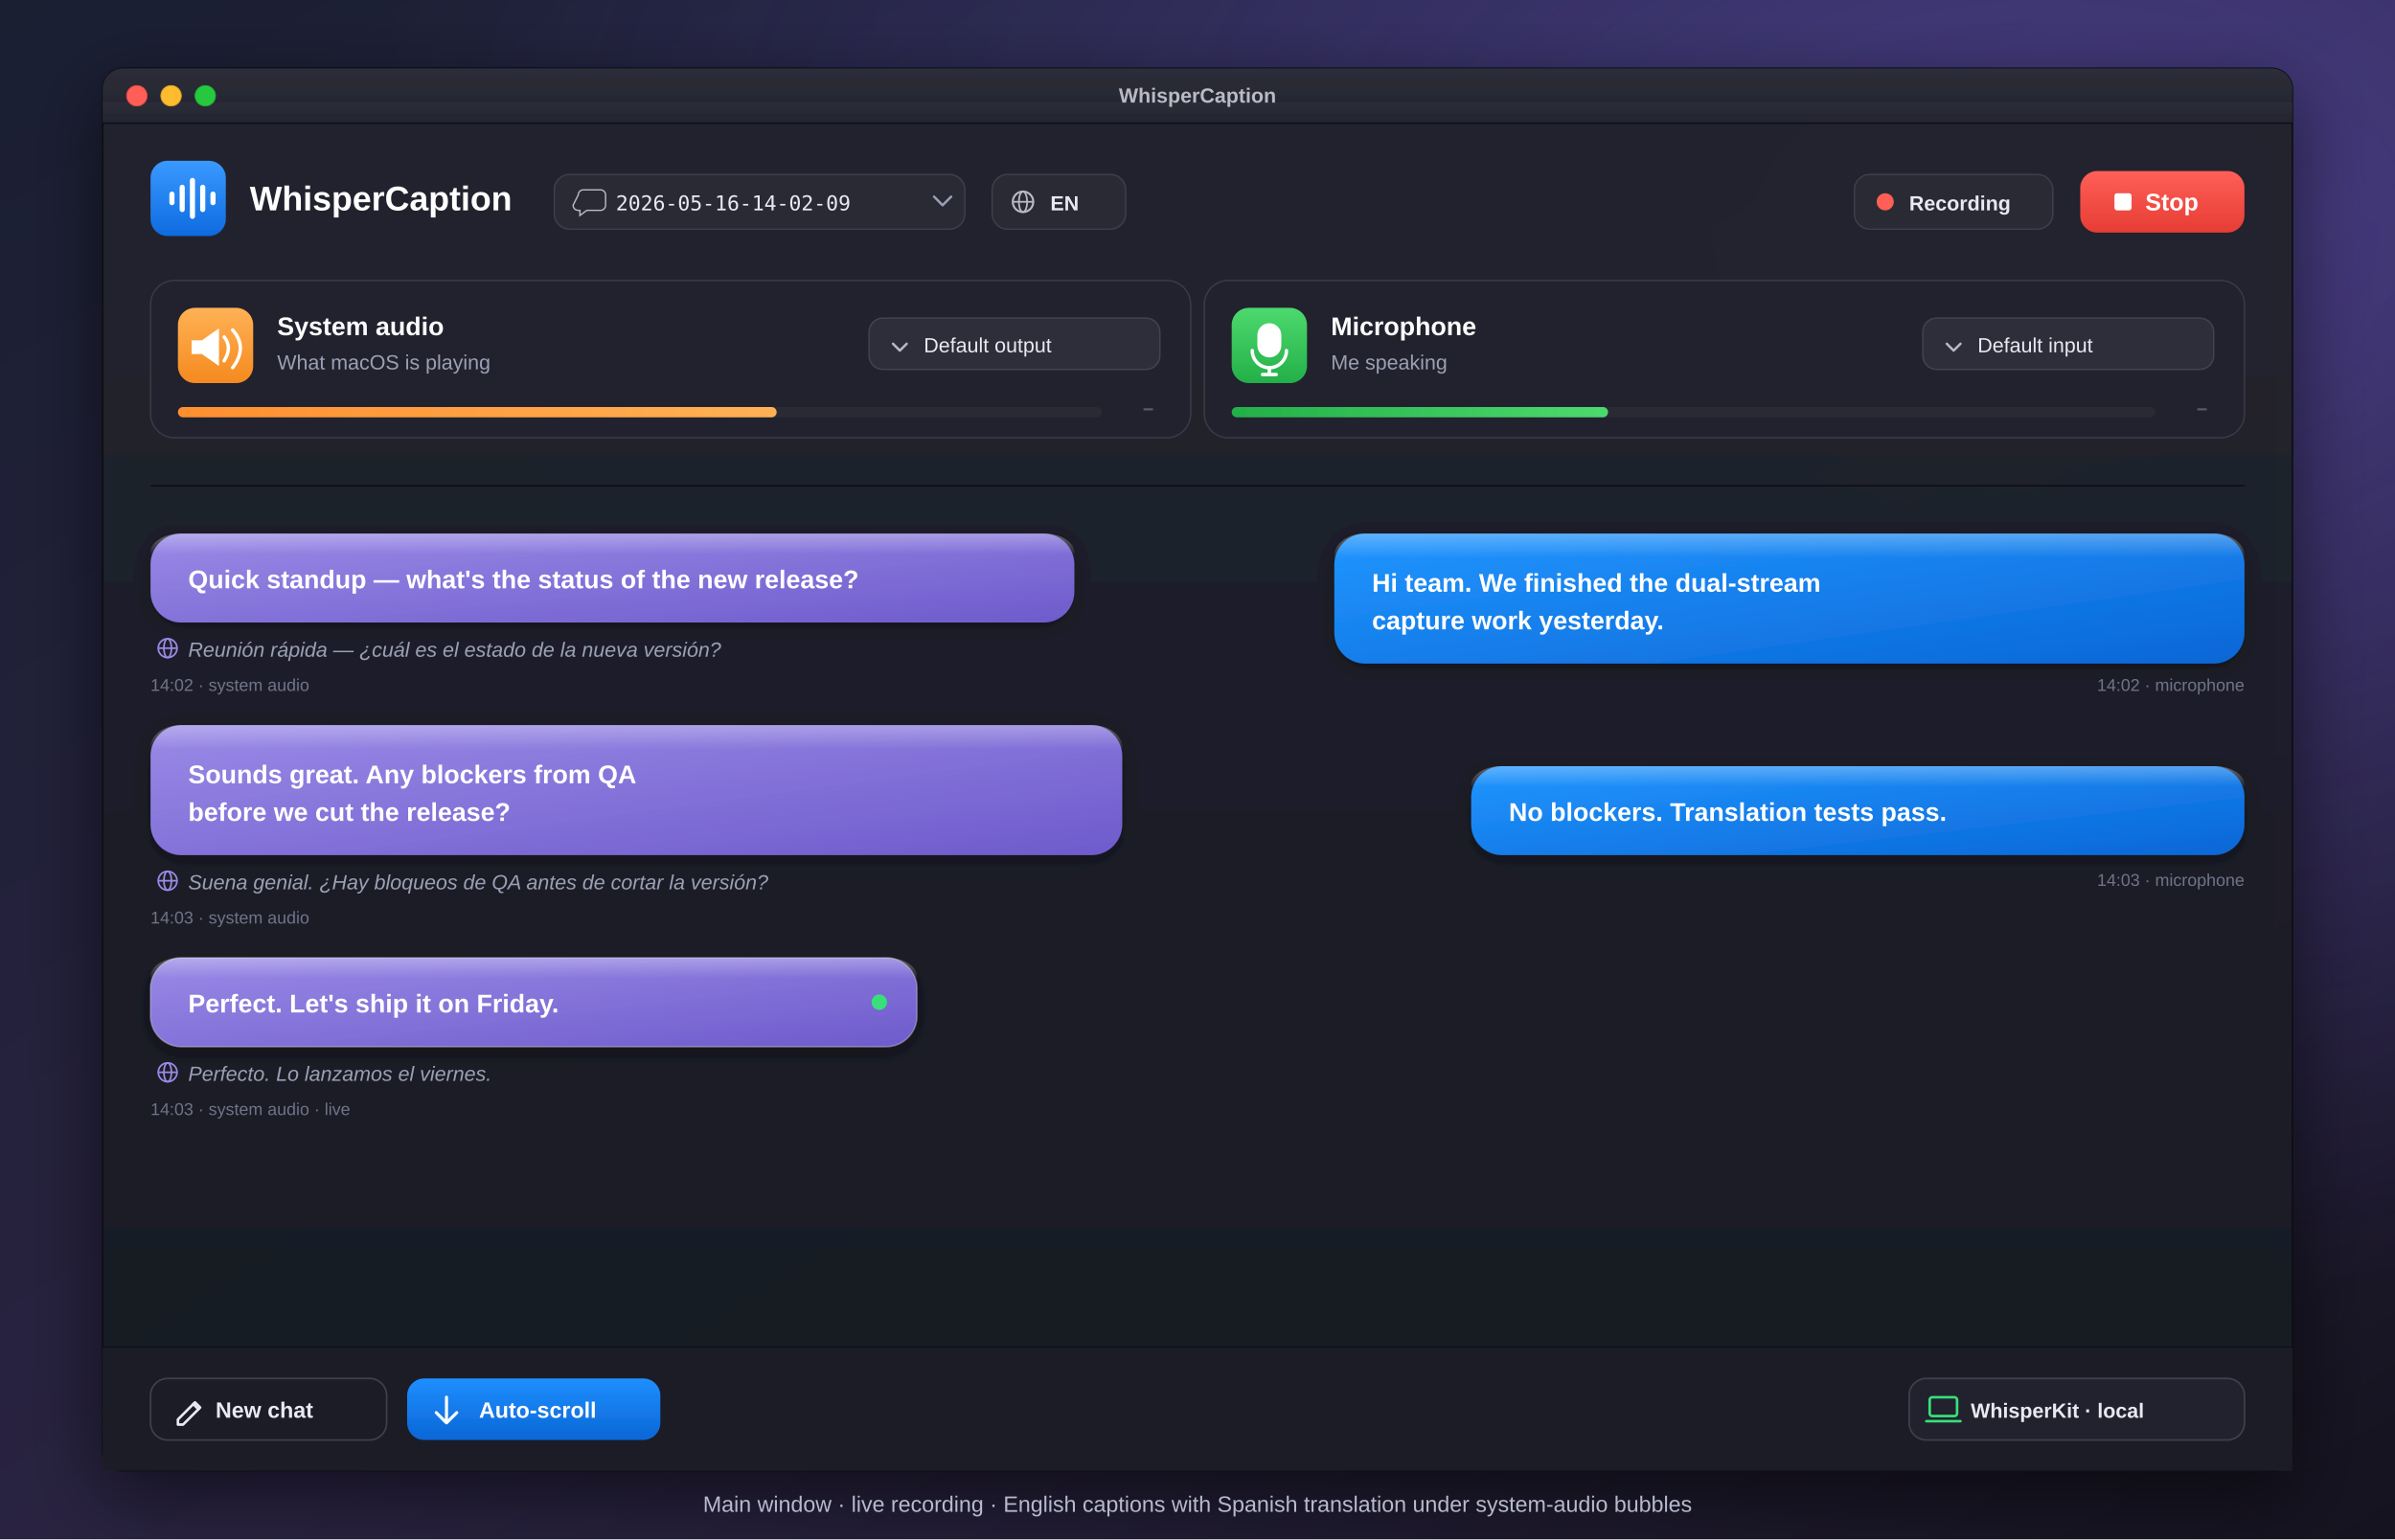
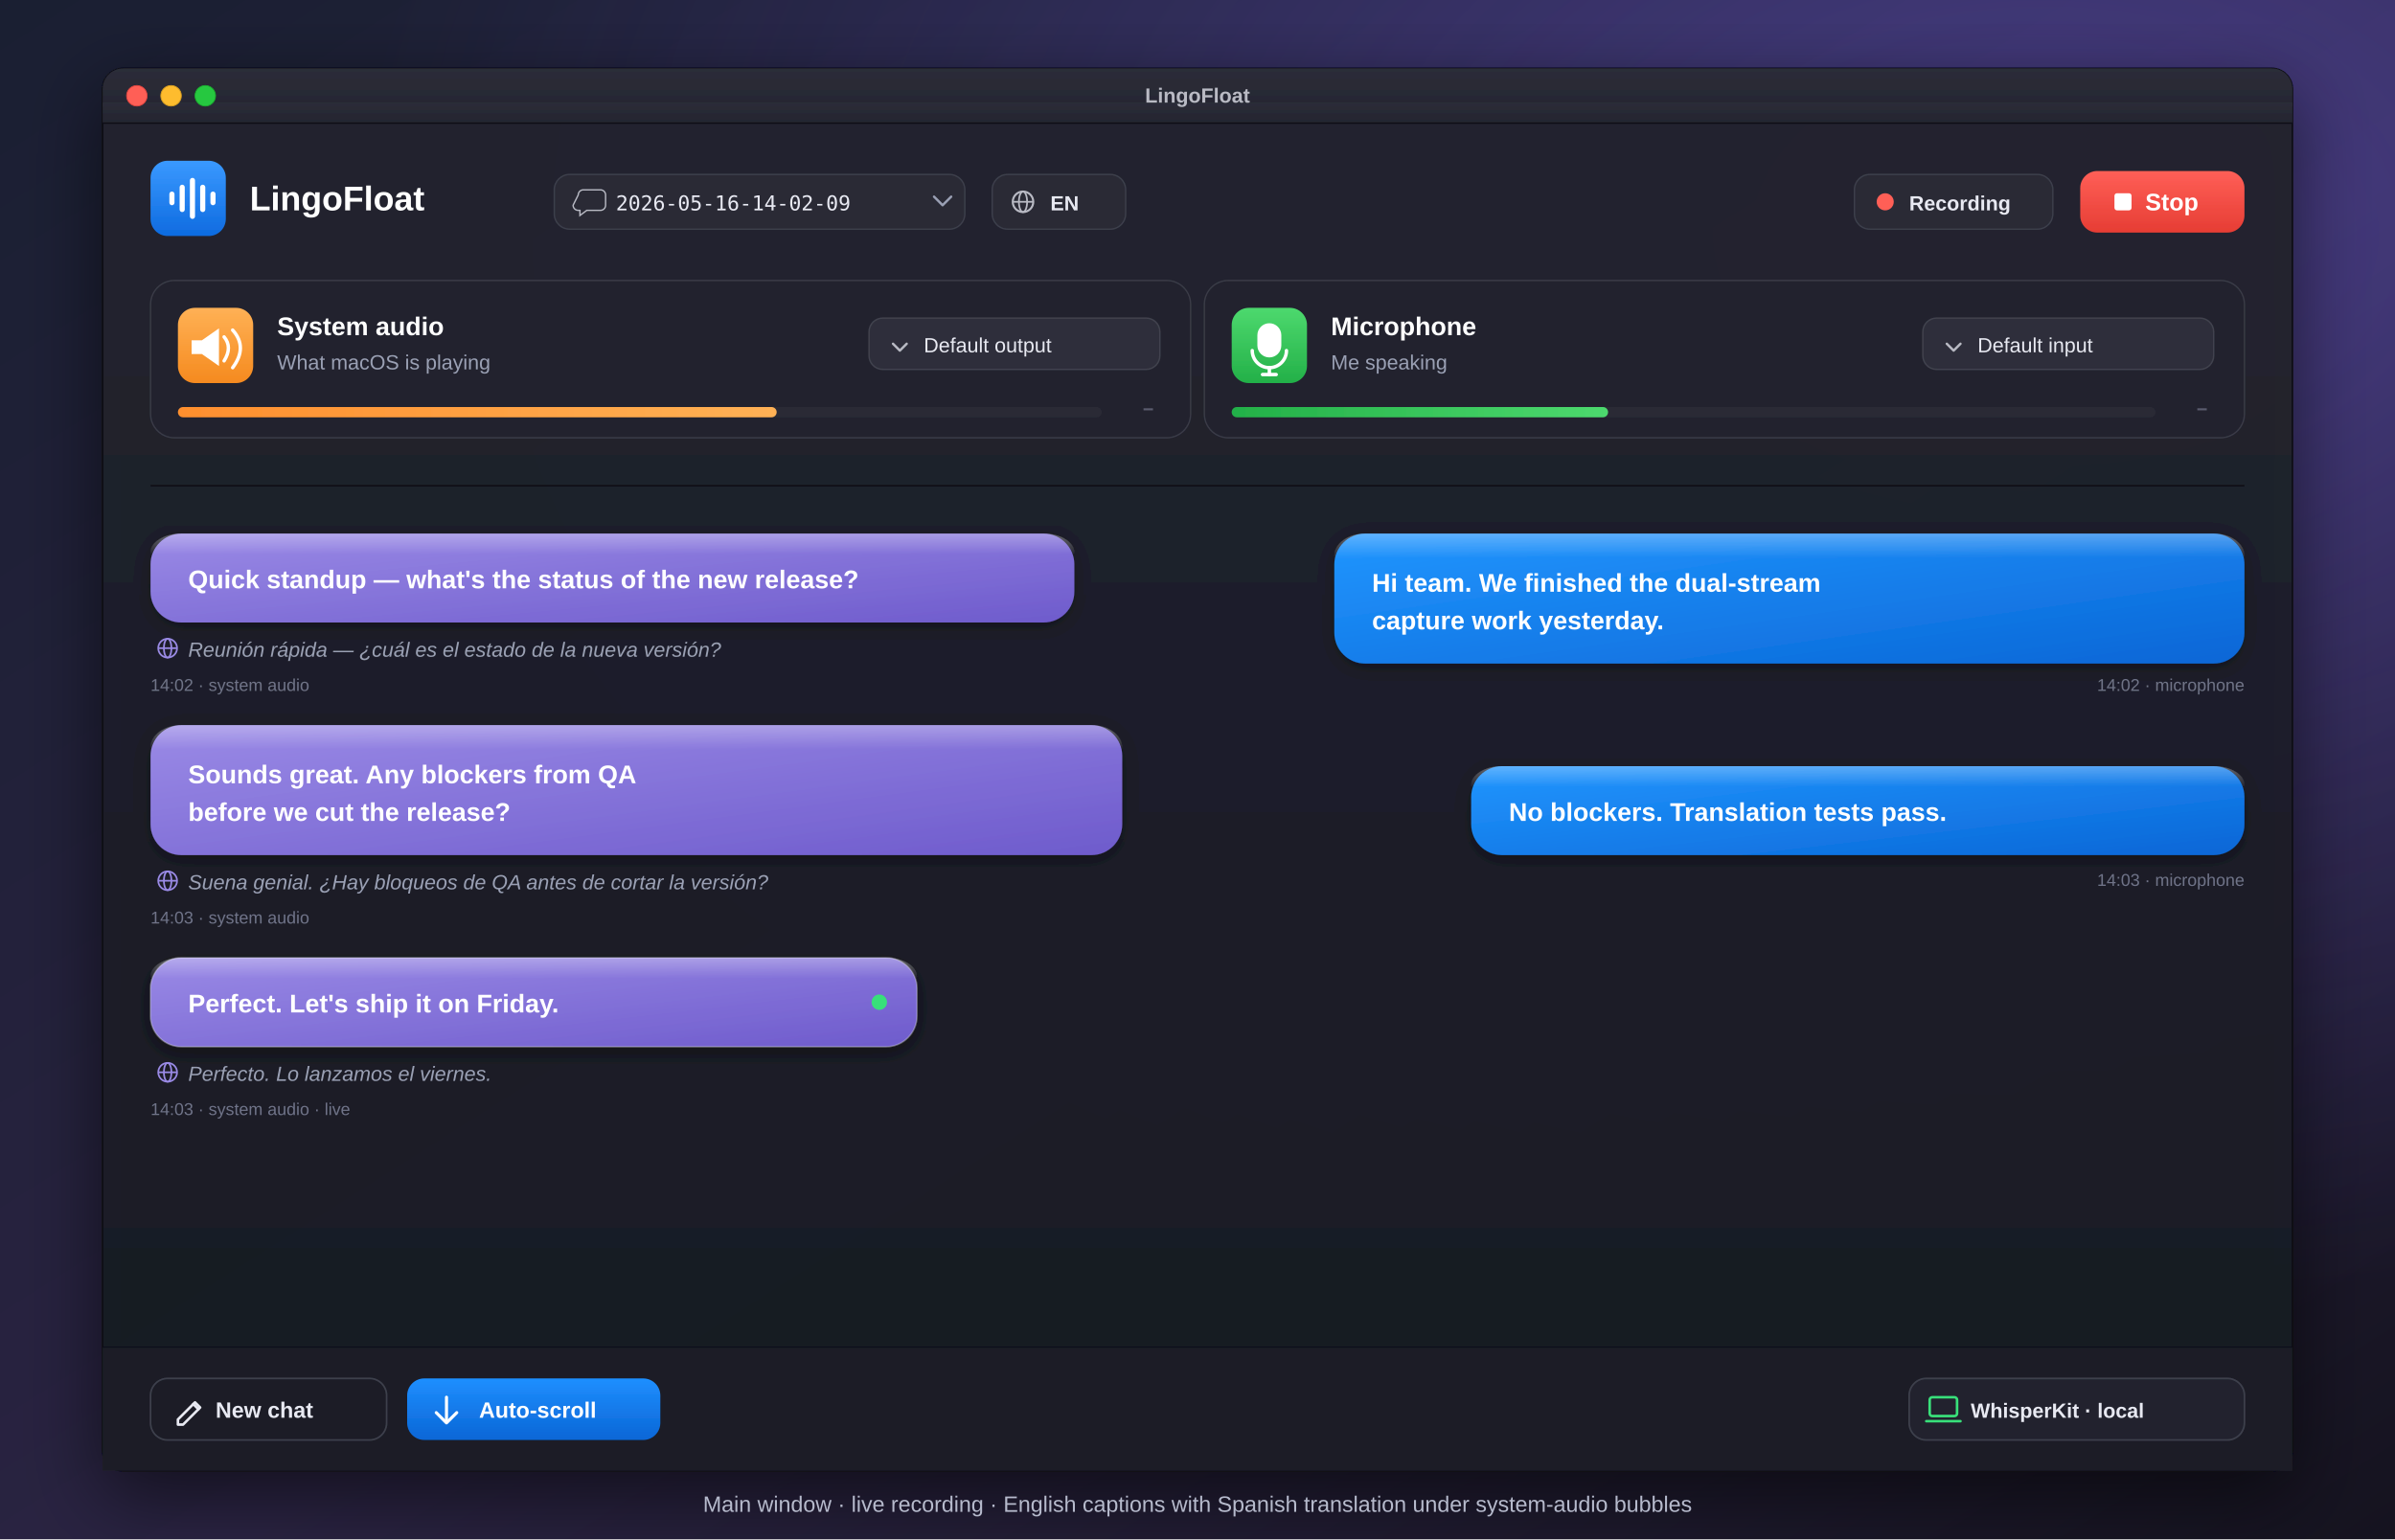
- <svg xmlns="http://www.w3.org/2000/svg" viewBox="0 0 1400 900" font-family="-apple-system, 'SF Pro Text', 'Helvetica Neue', Arial, sans-serif" role="img" aria-label="WhisperCaption main window — live recording session with English captions on both sides and Spanish translation under the system-audio bubbles">
+ <svg xmlns="http://www.w3.org/2000/svg" viewBox="0 0 1400 900" font-family="-apple-system, 'SF Pro Text', 'Helvetica Neue', Arial, sans-serif" role="img" aria-label="LingoFloat main window — live recording session with English captions on both sides and Spanish translation under the system-audio bubbles">
  <defs>
    <linearGradient id="wall" x1="0" x2="1" y1="0" y2="1">
      <stop offset="0" stop-color="#1A1F32" />
      <stop offset="0.55" stop-color="#2A2342" />
      <stop offset="1" stop-color="#15131F" />
    </linearGradient>
    <radialGradient id="wallGlow" cx="0.85" cy="0.15" r="0.7">
      <stop offset="0" stop-color="#7E6BFF" stop-opacity="0.35" />
      <stop offset="1" stop-color="#7E6BFF" stop-opacity="0" />
    </radialGradient>
    <linearGradient id="winBG" x1="0" x2="0" y1="0" y2="1">
      <stop offset="0" stop-color="#23242F" stop-opacity="0.985" />
      <stop offset="1" stop-color="#181922" stop-opacity="0.985" />
    </linearGradient>
    <linearGradient id="titleBar" x1="0" x2="0" y1="0" y2="1">
      <stop offset="0" stop-color="#2C2D38" />
      <stop offset="1" stop-color="#232430" />
    </linearGradient>
    <linearGradient id="appIcon" x1="0" x2="0" y1="0" y2="1">
      <stop offset="0" stop-color="#3A99FF" />
      <stop offset="1" stop-color="#0E6BE0" />
    </linearGradient>
    <linearGradient id="sysIcon" x1="0" x2="0" y1="0" y2="1">
      <stop offset="0" stop-color="#FFB155" />
      <stop offset="1" stop-color="#F58A1F" />
    </linearGradient>
    <linearGradient id="micIcon" x1="0" x2="0" y1="0" y2="1">
      <stop offset="0" stop-color="#4DD96E" />
      <stop offset="1" stop-color="#23B048" />
    </linearGradient>
    <linearGradient id="sysBubble" x1="0" x2="1" y1="0" y2="1">
      <stop offset="0" stop-color="#9A8AE6" />
      <stop offset="1" stop-color="#6E5BCC" />
    </linearGradient>
    <linearGradient id="micBubble" x1="0" x2="1" y1="0" y2="1">
      <stop offset="0" stop-color="#2196FF" />
      <stop offset="1" stop-color="#0A66D6" />
    </linearGradient>
    <linearGradient id="bubbleShine" x1="0" x2="0" y1="0" y2="1">
      <stop offset="0" stop-color="#FFFFFF" stop-opacity="0.28" />
      <stop offset="0.55" stop-color="#FFFFFF" stop-opacity="0" />
    </linearGradient>
    <linearGradient id="stopBtn" x1="0" x2="0" y1="0" y2="1">
      <stop offset="0" stop-color="#FF5F57" />
      <stop offset="1" stop-color="#E63D34" />
    </linearGradient>
    <linearGradient id="autoScroll" x1="0" x2="0" y1="0" y2="1">
      <stop offset="0" stop-color="#1F8FFF" />
      <stop offset="1" stop-color="#0A66D6" />
    </linearGradient>
    <linearGradient id="sysLevel" x1="0" x2="1" y1="0" y2="0">
      <stop offset="0" stop-color="#FF8F2E" />
      <stop offset="1" stop-color="#FFB155" />
    </linearGradient>
    <linearGradient id="micLevel" x1="0" x2="1" y1="0" y2="0">
      <stop offset="0" stop-color="#23B048" />
      <stop offset="1" stop-color="#4DD96E" />
    </linearGradient>
    <filter id="winShadow" x="-5%" y="-5%" width="110%" height="115%">
      <feDropShadow dx="0" dy="14" stdDeviation="22" flood-color="#000" flood-opacity="0.55" />
    </filter>
    <filter id="softShadow" x="-10%" y="-15%" width="120%" height="140%">
      <feDropShadow dx="0" dy="3" stdDeviation="6" flood-color="#000" flood-opacity="0.35" />
    </filter>
  </defs>
  <rect width="1400" height="900" fill="url(#wall)" />
  <rect width="1400" height="900" fill="url(#wallGlow)" />
  <g transform="translate(60,40)" filter="url(#winShadow)">
    <rect width="1280" height="820" rx="12" ry="12" fill="url(#winBG)" stroke="#0E0F18" stroke-width="1" />
    <rect width="1280" height="32" rx="12" ry="12" fill="url(#titleBar)" />
    <rect y="20" width="1280" height="12" fill="url(#titleBar)" />
    <line x1="0" y1="32" x2="1280" y2="32" stroke="#0E0F18" stroke-width="0.8" />
    <circle cx="20" cy="16" r="6" fill="#FF5F57" stroke="#E0443E" stroke-width="0.5" />
    <circle cx="40" cy="16" r="6" fill="#FEBC2E" stroke="#D89E22" stroke-width="0.5" />
    <circle cx="60" cy="16" r="6" fill="#28C840" stroke="#1AAD2D" stroke-width="0.5" />
-     <text x="640" y="20" text-anchor="middle" font-size="12" font-weight="600" fill="#B9BAC4">WhisperCaption</text>
+     <text x="640" y="20" text-anchor="middle" font-size="12" font-weight="600" fill="#B9BAC4">LingoFloat</text>
    <g transform="translate(0,32)">
      <g transform="translate(28,22)">
        <rect width="44" height="44" rx="10" ry="10" fill="url(#appIcon)" />
        <g fill="#FFFFFF">
          <rect x="11" y="18" width="3" height="8" rx="1.5" />
          <rect x="17" y="14" width="3" height="16" rx="1.5" />
          <rect x="23" y="10" width="3" height="24" rx="1.5" />
          <rect x="29" y="14" width="3" height="16" rx="1.5" />
          <rect x="35" y="18" width="3" height="8" rx="1.5" />
        </g>
      </g>
-       <text x="86" y="51" font-size="20" font-weight="700" fill="#FFFFFF">WhisperCaption</text>
+       <text x="86" y="51" font-size="20" font-weight="700" fill="#FFFFFF">LingoFloat</text>
      <g transform="translate(264,30)">
        <rect width="240" height="32" rx="9" ry="9" fill="#2A2B36" stroke="#3D3F4C" stroke-width="0.8" />
        <g transform="translate(12,8)" fill="#B9BAC4">
          <path d="M2 4 a3 3 0 0 1 3 -3 h10 a3 3 0 0 1 3 3 v6 a3 3 0 0 1 -3 3 h-8 l-4 3 v-3 h-1 a3 3 0 0 1 -3 -3 z" stroke="#B9BAC4" stroke-width="0.8" fill="#2A2B36" />
        </g>
        <text x="36" y="21" font-size="12" font-weight="500" fill="#E8E9F2" font-family="ui-monospace, 'SF Mono', Menlo, monospace">2026-05-16-14-02-09</text>
        <path d="M222 13 L227 18 L232 13" fill="none" stroke="#9AA0B4" stroke-width="1.4" stroke-linecap="round" stroke-linejoin="round" />
      </g>
      <g transform="translate(520,30)">
        <rect width="78" height="32" rx="9" ry="9" fill="#2A2B36" stroke="#3D3F4C" stroke-width="0.8" />
        <g transform="translate(12,10)">
          <circle cx="6" cy="6" r="6" fill="none" stroke="#B9BAC4" stroke-width="1.2" />
          <ellipse cx="6" cy="6" rx="2.4" ry="6" fill="none" stroke="#B9BAC4" stroke-width="1.0" />
          <line x1="0" y1="6" x2="12" y2="6" stroke="#B9BAC4" stroke-width="1.0" />
        </g>
        <text x="34" y="21" font-size="12" font-weight="600" fill="#E8E9F2">EN</text>
      </g>
      <g transform="translate(1024,30)">
        <rect width="116" height="32" rx="9" ry="9" fill="#2A2B36" stroke="#3D3F4C" stroke-width="0.8" />
        <circle cx="18" cy="16" r="5" fill="#FF5F57">
          <animate attributeName="opacity" values="1;0.35;1" dur="1.4s" repeatCount="indefinite" />
        </circle>
        <text x="32" y="21" font-size="12" font-weight="600" fill="#E8E9F2">Recording</text>
      </g>
      <g transform="translate(1156,28)">
        <rect width="96" height="36" rx="10" ry="10" fill="url(#stopBtn)" />
        <rect x="20" y="13" width="10" height="10" rx="1.5" fill="#FFFFFF" />
        <text x="38" y="23" font-size="14" font-weight="700" fill="#FFFFFF">Stop</text>
      </g>
    </g>
    <g transform="translate(0,124)">
      <g transform="translate(28,0)">
        <rect width="608" height="92" rx="14" ry="14" fill="#22232E" stroke="#3A3B47" stroke-width="0.8" />
        <g transform="translate(16,16)">
          <rect width="44" height="44" rx="10" ry="10" fill="url(#sysIcon)" />
          <g transform="translate(8,11)" fill="#FFFFFF">
            <path d="M0 8 h6 l10 -7 v22 l-10 -7 h-6 z" />
            <path d="M19 6 q5 6 0 14" fill="none" stroke="#FFFFFF" stroke-width="2" stroke-linecap="round" />
            <path d="M24 2 q9 10 0 22" fill="none" stroke="#FFFFFF" stroke-width="2" stroke-linecap="round" />
          </g>
        </g>
        <text x="74" y="32" font-size="15" font-weight="700" fill="#FFFFFF">System audio</text>
        <text x="74" y="52" font-size="12" fill="#9AA0B4">What macOS is playing</text>
        <g transform="translate(420,22)">
          <rect width="170" height="30" rx="8" ry="8" fill="#2E2F3A" stroke="#42434F" stroke-width="0.8" />
          <path d="M14 15 L18 19 L22 15" fill="none" stroke="#B9BAC4" stroke-width="1.4" stroke-linecap="round" stroke-linejoin="round" />
          <text x="32" y="20" font-size="12" font-weight="500" fill="#E8E9F2">Default output</text>
        </g>
        <rect x="16" y="74" width="540" height="6" rx="3" ry="3" fill="#2A2B36" />
        <rect x="16" y="74" width="350" height="6" rx="3" ry="3" fill="url(#sysLevel)" />
        <text x="580" y="79" font-size="11" font-weight="600" fill="#5A5C6E">−</text>
      </g>
      <g transform="translate(644,0)">
        <rect width="608" height="92" rx="14" ry="14" fill="#22232E" stroke="#3A3B47" stroke-width="0.8" />
        <g transform="translate(16,16)">
          <rect width="44" height="44" rx="10" ry="10" fill="url(#micIcon)" />
          <g transform="translate(15,9)" fill="#FFFFFF">
            <rect x="0" y="0" width="14" height="20" rx="7" />
            <path d="M-3 16 a10 10 0 0 0 20 0" fill="none" stroke="#FFFFFF" stroke-width="2" stroke-linecap="round" />
            <line x1="7" y1="26" x2="7" y2="30" stroke="#FFFFFF" stroke-width="2" stroke-linecap="round" />
            <line x1="3" y1="30" x2="11" y2="30" stroke="#FFFFFF" stroke-width="2" stroke-linecap="round" />
          </g>
        </g>
        <text x="74" y="32" font-size="15" font-weight="700" fill="#FFFFFF">Microphone</text>
        <text x="74" y="52" font-size="12" fill="#9AA0B4">Me speaking</text>
        <g transform="translate(420,22)">
          <rect width="170" height="30" rx="8" ry="8" fill="#2E2F3A" stroke="#42434F" stroke-width="0.8" />
          <path d="M14 15 L18 19 L22 15" fill="none" stroke="#B9BAC4" stroke-width="1.4" stroke-linecap="round" stroke-linejoin="round" />
          <text x="32" y="20" font-size="12" font-weight="500" fill="#E8E9F2">Default input</text>
        </g>
        <rect x="16" y="74" width="540" height="6" rx="3" ry="3" fill="#2A2B36" />
        <rect x="16" y="74" width="220" height="6" rx="3" ry="3" fill="url(#micLevel)" />
        <text x="580" y="79" font-size="11" font-weight="600" fill="#5A5C6E">−</text>
      </g>
    </g>
    <g transform="translate(0,244)">
      <line x1="28" y1="0" x2="1252" y2="0" stroke="#0E0F18" stroke-width="1" />
      <g transform="translate(28,28)" filter="url(#softShadow)">
        <rect width="540" height="52" rx="18" ry="18" fill="url(#sysBubble)" />
        <rect width="540" height="22" rx="18" ry="18" fill="url(#bubbleShine)" />
        <text x="22" y="32" font-size="15" font-weight="600" fill="#FFFFFF">Quick standup — what's the status of the new release?</text>
      </g>
      <g transform="translate(28,86)">
        <g transform="translate(4,3)" stroke="#9A8AE6" stroke-width="1.0" fill="none">
          <circle cx="6" cy="6" r="5.5" />
          <ellipse cx="6" cy="6" rx="2.2" ry="5.5" />
          <line x1="0.5" y1="6" x2="11.5" y2="6" />
        </g>
        <text x="22" y="14" font-size="12" fill="#9AA0B4" font-style="italic">Reunión rápida — ¿cuál es el estado de la nueva versión?</text>
      </g>
      <text x="28" y="120" font-size="10" fill="#6F7388">14:02 · system audio</text>
      <g transform="translate(720,28)" filter="url(#softShadow)">
        <rect width="532" height="76" rx="18" ry="18" fill="url(#micBubble)" />
        <rect width="532" height="26" rx="18" ry="18" fill="url(#bubbleShine)" />
        <text x="22" y="34" font-size="15" font-weight="600" fill="#FFFFFF">Hi team. We finished the dual-stream</text>
        <text x="22" y="56" font-size="15" font-weight="600" fill="#FFFFFF">capture work yesterday.</text>
      </g>
      <text x="1252" y="120" text-anchor="end" font-size="10" fill="#6F7388">14:02 · microphone</text>
      <g transform="translate(28,140)" filter="url(#softShadow)">
        <rect width="568" height="76" rx="18" ry="18" fill="url(#sysBubble)" />
        <rect width="568" height="26" rx="18" ry="18" fill="url(#bubbleShine)" />
        <text x="22" y="34" font-size="15" font-weight="600" fill="#FFFFFF">Sounds great. Any blockers from QA</text>
        <text x="22" y="56" font-size="15" font-weight="600" fill="#FFFFFF">before we cut the release?</text>
      </g>
      <g transform="translate(28,222)">
        <g transform="translate(4,3)" stroke="#9A8AE6" stroke-width="1.0" fill="none">
          <circle cx="6" cy="6" r="5.5" />
          <ellipse cx="6" cy="6" rx="2.2" ry="5.5" />
          <line x1="0.5" y1="6" x2="11.5" y2="6" />
        </g>
        <text x="22" y="14" font-size="12" fill="#9AA0B4" font-style="italic">Suena genial. ¿Hay bloqueos de QA antes de cortar la versión?</text>
      </g>
      <text x="28" y="256" font-size="10" fill="#6F7388">14:03 · system audio</text>
      <g transform="translate(800,164)" filter="url(#softShadow)">
        <rect width="452" height="52" rx="18" ry="18" fill="url(#micBubble)" />
        <rect width="452" height="22" rx="18" ry="18" fill="url(#bubbleShine)" />
        <text x="22" y="32" font-size="15" font-weight="600" fill="#FFFFFF">No blockers. Translation tests pass.</text>
      </g>
      <text x="1252" y="234" text-anchor="end" font-size="10" fill="#6F7388">14:03 · microphone</text>
      <g transform="translate(28,276)" filter="url(#softShadow)">
        <rect width="448" height="52" rx="18" ry="18" fill="url(#sysBubble)" stroke="#FFFFFF" stroke-opacity="0.30" stroke-width="0.8" />
        <rect width="448" height="22" rx="18" ry="18" fill="url(#bubbleShine)" />
        <text x="22" y="32" font-size="15" font-weight="600" fill="#FFFFFF">Perfect. Let's ship it on Friday.</text>
        <circle cx="426" cy="26" r="4.5" fill="#39E07A">
          <animate attributeName="opacity" values="1;0.35;1" dur="1.4s" repeatCount="indefinite" />
        </circle>
      </g>
      <g transform="translate(28,334)">
        <g transform="translate(4,3)" stroke="#9A8AE6" stroke-width="1.0" fill="none">
          <circle cx="6" cy="6" r="5.5" />
          <ellipse cx="6" cy="6" rx="2.2" ry="5.5" />
          <line x1="0.5" y1="6" x2="11.5" y2="6" />
        </g>
        <text x="22" y="14" font-size="12" fill="#9AA0B4" font-style="italic">Perfecto. Lo lanzamos el viernes.</text>
      </g>
      <text x="28" y="368" font-size="10" fill="#6F7388">14:03 · system audio · live</text>
    </g>
    <g transform="translate(0,748)">
      <line x1="0" y1="0" x2="1280" y2="0" stroke="#0E0F18" stroke-width="1" />
      <rect y="0" width="1280" height="72" fill="#1B1C25" />
      <g transform="translate(28,18)">
        <rect width="138" height="36" rx="10" ry="10" fill="transparent" stroke="#3D3F4C" stroke-width="1" />
        <g transform="translate(14,11)" fill="none" stroke="#E8E9F2" stroke-width="1.5" stroke-linecap="round" stroke-linejoin="round">
          <path d="M2 13 L2 16 L5 16 L15 6 L12 3 Z" />
          <line x1="11" y1="4" x2="14" y2="7" />
        </g>
        <text x="38" y="23" font-size="13" font-weight="600" fill="#E8E9F2">New chat</text>
      </g>
      <g transform="translate(178,18)">
        <rect width="148" height="36" rx="10" ry="10" fill="url(#autoScroll)" />
        <g transform="translate(14,9)" fill="none" stroke="#FFFFFF" stroke-width="1.8" stroke-linecap="round" stroke-linejoin="round">
          <line x1="9" y1="2" x2="9" y2="16" />
          <path d="M3 11 L9 17 L15 11" />
        </g>
        <text x="42" y="23" font-size="13" font-weight="700" fill="#FFFFFF">Auto-scroll</text>
      </g>
      <g transform="translate(1056,18)">
        <rect width="196" height="36" rx="10" ry="10" fill="#22232E" stroke="#3D3F4C" stroke-width="1" />
        <g transform="translate(12,11)" fill="none" stroke="#39E07A" stroke-width="1.5" stroke-linecap="round" stroke-linejoin="round">
          <rect x="0" y="0" width="16" height="11" rx="1.5" />
          <line x1="-2" y1="14" x2="18" y2="14" />
        </g>
        <text x="36" y="23" font-size="12" font-weight="600" fill="#E8E9F2">WhisperKit · local</text>
      </g>
    </g>
  </g>
  <text x="700" y="884" text-anchor="middle" font-size="13" fill="#B6BACC">Main window · live recording · English captions with Spanish translation under system-audio bubbles</text>
</svg>
